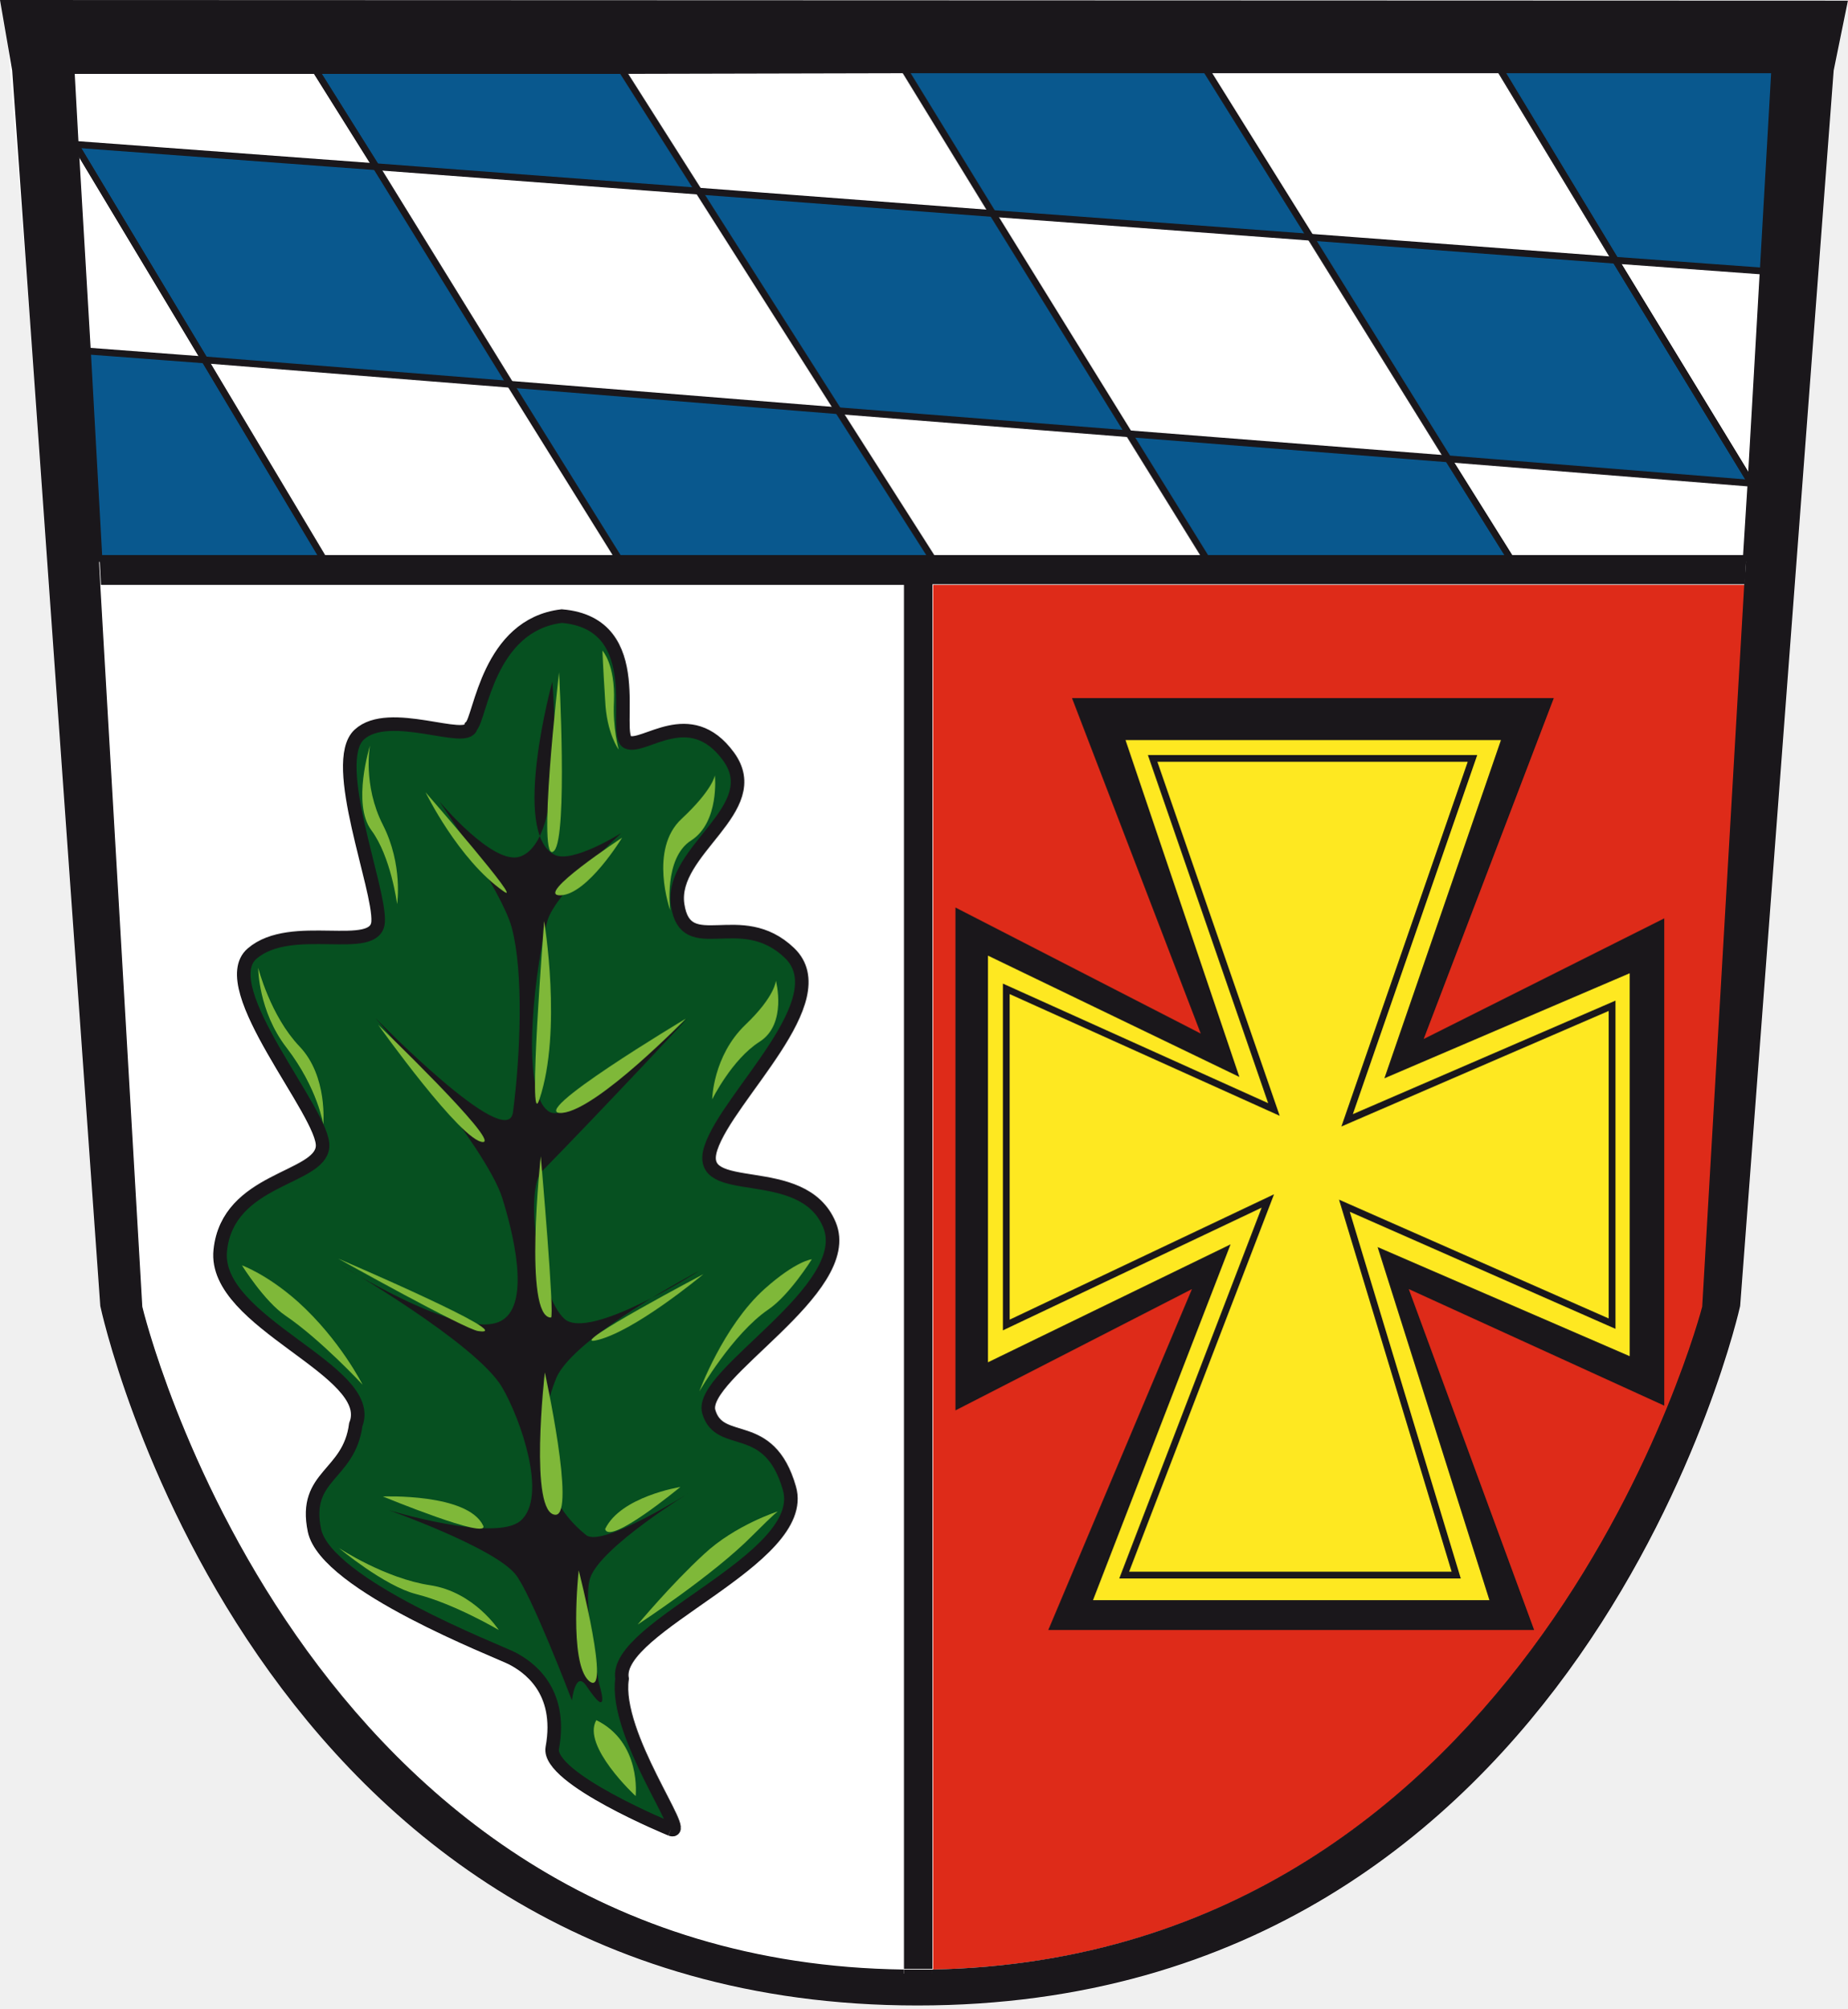
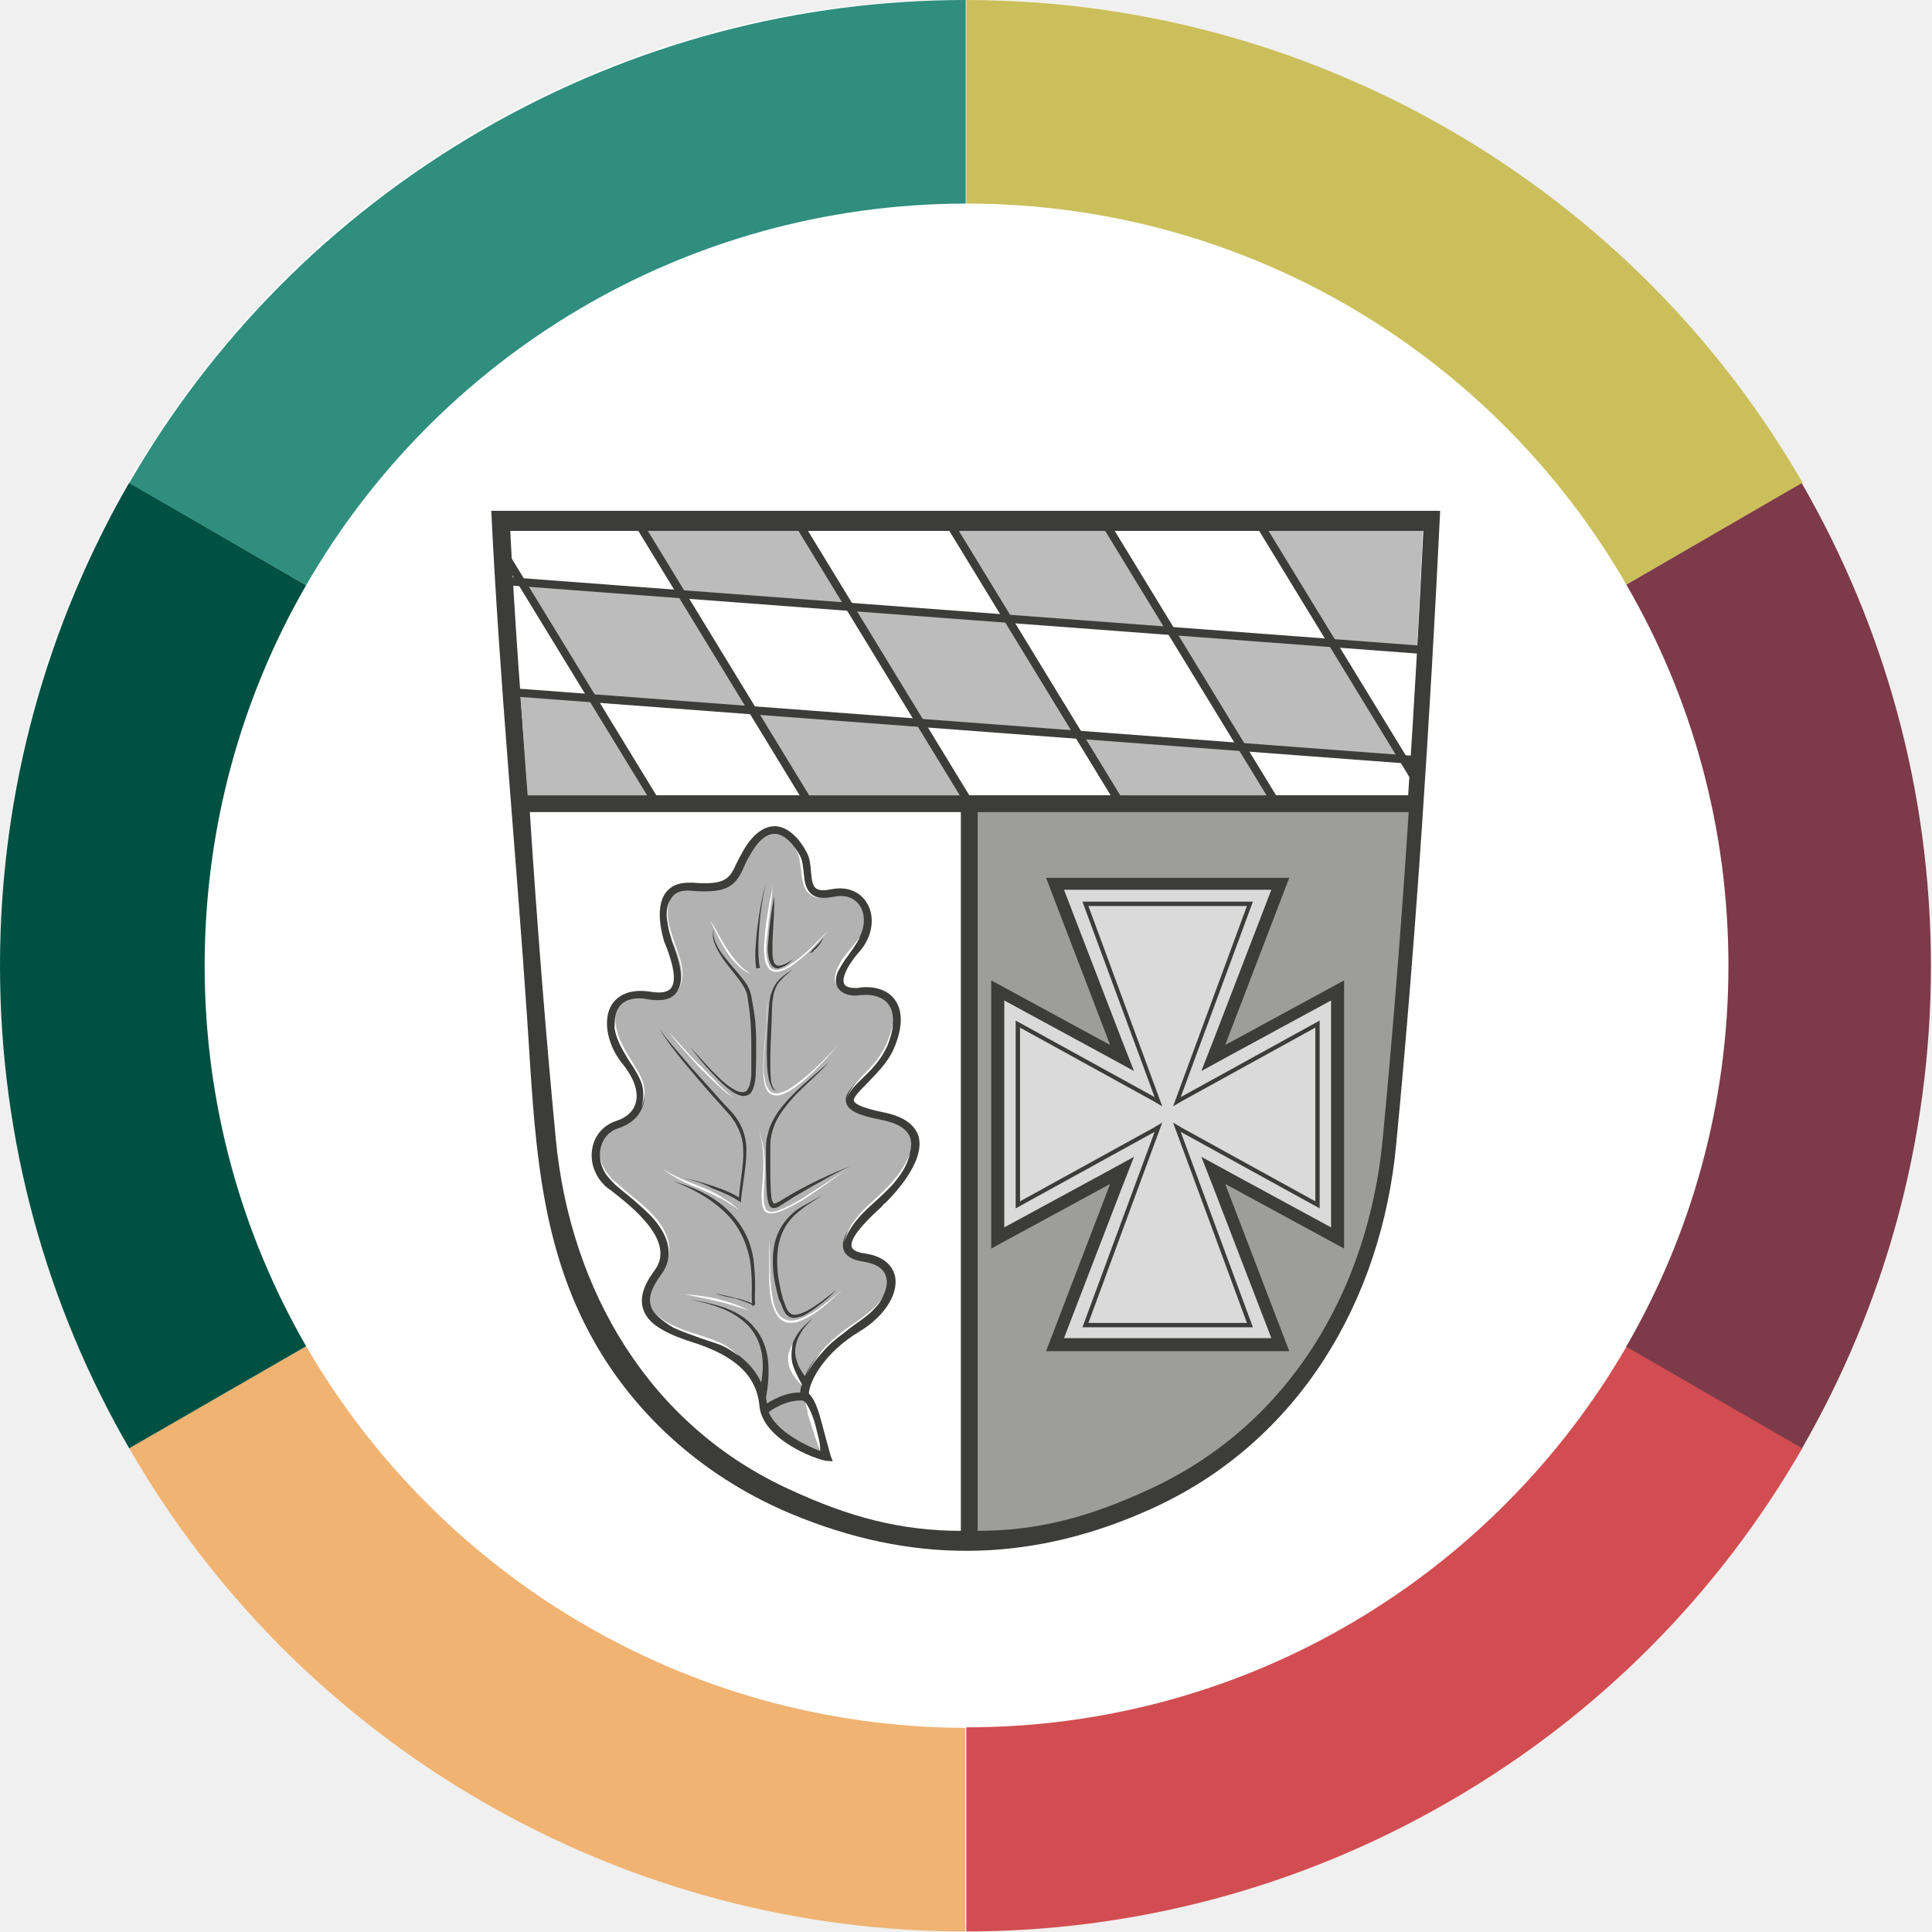
- <svg xmlns="http://www.w3.org/2000/svg" version="1.1" x="0px" y="0px" viewBox="0 0 272.6 296.3" style="enable-background:new 0 0 272.6 296.3;" xml:space="preserve">
+ <svg xmlns="http://www.w3.org/2000/svg" version="1.1" id="Ebene_1" x="0px" y="0px" viewBox="0 0 355.9 355.8" style="enable-background:new 0 0 355.9 355.8;" xml:space="preserve">
  <style type="text/css">
	.st0{fill:#FFFFFF;}
- 	.st1{fill:#DE2B19;}
- 	.st2{fill:#1A171B;}
- 	.st3{fill:#FEE821;}
- 	.st4{fill:none;stroke:#1A171B;}
- 	.st5{fill:#065020;stroke:#1A171B;stroke-width:2;}
- 	.st6{fill:#7FB839;}
- 	.st7{fill:#09588E;}
+ 	.st1{fill:none;}
+ 	.st2{fill:#CBBF5C;}
+ 	.st3{fill:#7D3A49;}
+ 	.st4{fill:#D24D51;}
+ 	.st5{fill:#F0B372;}
+ 	.st6{fill:#005141;}
+ 	.st7{fill:#2F8E7E;}
+ 	.st8{fill:#3C3C3B;}
+ 	.st9{fill:#9D9D9C;}
+ 	.st10{fill:#BDBCBC;}
+ 	.st11{fill:#B2B2B2;}
+ 	.st12{fill:#DADADA;}
</style>
-   <g id="Ebene_2">
-     <path class="st0" d="M0.7,0.6C4.4,46.8,8.1,93.1,12,139.3c4.2,49.9,11.1,93.4,52.4,126.2c23.3,18.5,36.6,25.3,67.5,27   c19.7,1.1,46.1-5.8,63.3-16.4c37.6-23.1,58.4-69.5,61.1-111.3c3.5-53.7,6.8-107.4,10.2-161.1C177.9,2.7,89.3,1.6,0.7,0.6z" />
-   </g>
-   <g id="Ebene_1">
-     <g id="Rahmen">
-       <g id="XMLID_2_">
-         <g>
-           <path class="st1" d="M257.5,86.3l-6.2,106.5c0,0-24.8,96-113.6,97.8l0-204.3C137.6,86.3,257.5,86.3,257.5,86.3z" />
-           <path class="st2" d="M272.7,0.1l-2.1,10.3l-13.8,182.3c0,0-22.8,103.2-121.4,103.2c-98.7,0-120.6-103.2-120.6-103.2L1.8,10.4      L0,0L272.7,0.1z M257.7,82.6l4.2-72.3L10.5,10.4l4.1,72.1l0.2,3.7l0,0.2L21,192.8c0,0,23,96.6,112.4,97.8v0.6h4.2v-0.6      c88.8-1.8,113.6-97.8,113.6-97.8l6.2-106.5L257.7,82.6z" />
-           <path class="st2" d="M257.7,82.4l-0.2,3.8H137.6l0,204.3c-0.8,0-1.7,0-2.5,0c-0.6,0-1.1,0-1.7,0V86.3l-118.5,0l-0.2-3.8H257.7z" />
-           <path class="st2" d="M137.6,290.6v0.6h-4.2v-0.6c0.6,0,1.1,0,1.7,0C136,290.6,136.8,290.6,137.6,290.6z" />
-         </g>
+   <g>
+     <circle class="st0" cx="177.5" cy="177.4" r="177.5" />
+     <path class="st1" d="M178,0C79.8,0,0.2,79.6,0.2,177.9c0,98.2,79.6,177.9,177.9,177.9c98.2,0,177.9-79.6,177.9-177.9   C355.9,79.6,276.3,0,178,0z" />
+     <path class="st2" d="M299.6,107.7L332.1,89C317,62.8,295,40.1,267,23.9C238.9,7.7,208.3,0,178,0v37.5   C230,37.5,275.4,65.7,299.6,107.7z" />
+     <path class="st3" d="M331.9,89l-32.3,18.7c12,20.7,18.8,44.6,18.8,70.2c0,25.6-6.9,49.6-18.9,70.3l32.4,18.7   c15.1-26.2,23.8-56.5,23.8-88.9C355.7,145.5,347,115.2,331.9,89z" />
+     <path class="st4" d="M299.6,248.1C275.3,290,230,318.2,178,318.2v37.6c30.2,0,60.9-7.7,88.9-23.9c28.1-16.2,50-38.9,65.1-65.1   L299.6,248.1z" />
+     <path class="st5" d="M56.4,248l-32.6,18.8c15.1,26.2,37.1,48.9,65.1,65.1c28.1,16.2,58.7,23.9,88.9,23.9v-37.5   C126,318.1,80.7,289.9,56.4,248z" />
+     <path class="st6" d="M37.7,177.9c0-25.5,6.8-49.5,18.7-70.1L23.8,88.9C8.7,115.1,0,145.5,0,177.9c0,32.4,8.7,62.8,23.8,88.9   L56.4,248C44.5,227.3,37.7,203.4,37.7,177.9z" />
+     <path class="st7" d="M177.9,37.5V0C147.6,0,117,7.7,88.9,23.9C60.9,40.1,38.9,62.8,23.8,89l32.6,18.8   C80.6,65.8,125.9,37.6,177.9,37.5z" />
+     <g>
+       <path class="st8" d="M178,94.1c-29.2,0-58.3,0-87.5,0c1.5,31.2,4.5,62.3,6.6,93.4c1.4,20.8,1.8,41.2,12.5,59.9    c8.6,15,22.2,26.1,38.2,32.3c21.9,8.6,43.2,7.9,64.6-1.9c26.9-12.3,42.1-38.2,44.8-67c3.7-38.7,6.2-77.9,8.1-116.7    C236.4,94.1,207.2,94.1,178,94.1L178,94.1z" />
+       <path class="st9" d="M180.1,149.6v132.4c11,0,20.5-2.5,31.5-7.6c25.9-11.8,40.4-36.7,43.1-64.4c1.9-20,3.5-40.2,4.8-60.4    L180.1,149.6L180.1,149.6z" />
+       <path class="st0" d="M177,149.6v132.4c-11,0-20.5-2.5-31.5-7.6c-25.9-11.8-40.4-36.7-43.1-64.4c-1.9-20-3.5-40.2-4.8-60.4    L177,149.6L177,149.6z" />
+       <path class="st0" d="M259.4,146.5c1.1-16.2,2-32.5,2.8-48.7c-28,0-56.1,0-84.1,0c-28,0-56.1,0-84.1,0c0.8,16.2,2,32.5,3.3,48.7    H259.4z" />
+       <path class="st10" d="M261,119.6c0.4-7.3,0.8-14.6,1.1-21.8c-9.7,0-19.5,0-29.2,0l12.5,20.7L261,119.6z" />
+       <polygon class="st10" points="228.9,137.7 258.4,140 245.4,118.5 215.9,116.4   " />
+       <polygon class="st10" points="205.6,146.5 234.5,146.5 228.8,137.4 198.7,135.1   " />
+       <path class="st10" d="M215.4,115.6L205,97.8c-9,0-18,0-27,0c-0.9,0-1.7,0-2.6,0l9.9,16L215.4,115.6z" />
+       <polygon class="st10" points="198.5,135.1 185.6,114 156.5,111.8 169.7,133.2   " />
+       <polygon class="st10" points="148.3,146.5 177.8,146.5 170.3,133.2 138.9,130.6   " />
+       <polygon class="st10" points="109.2,128.5 138.4,130.8 126,109.5 96.2,107.3   " />
+       <path class="st10" d="M156.9,111.8l-8.2-14c-10,0-20.1,0-30.1,0l7.1,11.7L156.9,111.8z" />
+       <path class="st10" d="M108.8,128.7l-13-1.1c0.5,6.3,0.9,12.6,1.4,18.9h23.6L108.8,128.7z" />
+       <path class="st9" d="M94.3,103.9c0.1,1,0.1,2,0.2,3.1l1.5,0.2L94.3,103.9z" />
+       <g>
+         <rect x="177.5" y="28.7" transform="matrix(7.489933e-02 -0.9972 0.9972 7.489933e-02 51.7796 282.6777)" class="st8" width="1.5" height="169.6" />
      </g>
-     </g>
-     <g id="Kreuz">
-       <polygon class="st2" points="158.2,103 229.3,103 210.1,153.3 245.6,135.5 245.6,207.4 207.9,190.2 226.4,240.5 154.7,240.5     175.9,190.2 141,208.1 141,133.9 177.2,152.5   " />
-     </g>
-     <g id="Kreuz_gelb">
-       <polygon class="st3" points="166.1,109.2 221.5,109.2 204.3,159.1 240.5,143.6 240.5,200.1 203.3,184 219.8,236.1 161.3,236.1     181.6,183.6 145.8,201 145.8,141 182.9,158.9   " />
-     </g>
-     <g id="Kreuz_line">
-       <polygon class="st4" points="170.1,111.9 217.3,111.9 198.8,165.3 237.9,148.4 237.9,195.3 198.4,177.9 214.9,232.4 165.9,232.4     187.1,177.2 148.5,195.5 148.5,145.9 188,163.7   " />
-     </g>
-     <g id="Blatt_umriss">
-       <path class="st5" d="M99,269.9c2.9,1.1-8.4-13.9-7.2-22.2c-1.4-7.7,27.7-17.6,24.7-28.1c-3-10.5-10.3-5.8-11.9-11.3    s21.8-18,17.8-27.6s-20-3.6-17.5-11.3c2.5-7.7,18.8-21.9,11.6-28.8s-15.3,1-16.5-7.1s13.2-14.1,7.5-21.9s-12.5-1-14.9-2.1    S96,92,82.9,90.9c-10.9,1.3-12,15-13.4,16.3c-0.5,2.7-12.1-2.9-16.5,1.2s3.1,22.7,2.8,27.6s-12.8-0.3-18.6,4.7    s10.8,23.7,10.4,28.5s-14,4.6-15.1,15.3s23.2,17.7,20,25.7c-1,7.6-7.8,7.4-6.1,15.6c1.7,8.1,27.1,17.8,29.2,18.9s7.5,4.5,5.9,13.2    C80.7,262.4,99,269.9,99,269.9" />
-     </g>
-     <g id="Ebene_8">
-       <path class="st2" d="M84.4,250.9c0,0,0.5-4.5,2.1-2.2c3.8,5.7,1.9-0.3,1.9-0.3s-2.5-12.2-1.3-15.6c1.6-4.6,14.7-12.6,14.7-12.6    s-12.9,8.2-15.3,6.3c-8.6-6.9-6.8-17.4-4.4-23.2c2.6-6.1,21.1-15.8,21.1-15.8s-16.2,10.4-19.9,7.1c-3.8-3.4-6-19-3.3-21.8    c9.3-9.5,21.5-22.6,21.5-22.6S84.6,166.4,81,164c-4.6-3-1.7-23.1-0.2-28.2c1.2-4,10.9-12.9,10.9-12.9s-7.3,4.6-9.9,3.2    c-6.4-3.3-0.3-25.5-0.3-25.5s2.2,23.5-4.8,25.8c-4,1.3-11.9-8.2-11.9-8.2s9.3,13.4,10.7,18.6c1.8,6.6,1.3,18.9,0.2,27.3    c-0.8,6.1-20.3-13.9-20.3-13.9s16.2,18.8,18.7,26.5c1.5,4.8,4.3,15.5,0,18.1c-5.6,3.4-23.9-8.2-23.9-8.2s20.1,11.6,23.9,18.1    c2.7,4.6,6.8,16.2,2.7,19.7c-3.8,3.2-19.5-1.6-19.5-1.6s15.3,5.4,18.7,9.4C78.3,234.9,84.4,250.9,84.4,250.9z" />
-     </g>
-     <g id="Ebene_9">
-       <path class="st6" d="M82.5,99.2c0,0-3.4,29.3-0.7,26.3C83.8,123.2,82.5,99.2,82.5,99.2z" />
-       <path class="st6" d="M54.6,110c0,0-2.7,8.6,0.2,12.5s3.8,10.9,3.8,10.9s0.9-5.8-2.1-11.7S54.6,110,54.6,110z" />
-       <path class="st6" d="M105.5,114.4c0,0,0.7,6.9-3.5,9.6c-4.1,2.6-3.1,10.3-3.1,10.3s-3.2-9,1.7-13.5    C105.2,116.5,105.5,114.4,105.5,114.4z" />
-       <path class="st6" d="M91.8,123.6c0,0-13.1,8.6-9.1,8.5S91.8,123.6,91.8,123.6z" />
-       <path class="st6" d="M62.8,116.9c0,0,4.8,9.9,11.5,14.6C77.6,133.9,62.8,116.9,62.8,116.9z" />
-       <path class="st6" d="M80.3,135.9c0,0-2.5,31.8-0.7,26.3C83,152.1,80.3,135.9,80.3,135.9z" />
-       <path class="st6" d="M101.2,150.3c0,0-24.1,14.4-18.2,13.9C88.2,163.7,101.2,150.3,101.2,150.3z" />
-       <path class="st6" d="M55.8,151.2c0,0,12.4,17.4,15.5,17.3C73.7,168.4,55.8,151.2,55.8,151.2z" />
-       <path class="st6" d="M79.8,170.6c0,0-2.6,23.8,1.5,23.8C81.9,194.5,79.8,170.6,79.8,170.6z" />
-       <path class="st6" d="M103.8,188c0,0-19.9,10.5-16,9.8C93.4,196.7,103.8,188,103.8,188z" />
-       <path class="st6" d="M49.9,185.7c0,0,18.8,10.5,20.7,10.7C77,197.3,49.9,185.7,49.9,185.7z" />
-       <path class="st6" d="M80.4,202.5c0,0-2.4,21,1.6,21C85,223.4,80.4,202.5,80.4,202.5z" />
-       <path class="st6" d="M56.5,220.8c0,0,15.8,6.5,14.8,4.3C69,220.3,56.5,220.8,56.5,220.8z" />
-       <path class="st6" d="M89.3,225.6c2.3-4.8,11.1-6.2,11.1-6.2S89.9,228.1,89.3,225.6" />
-       <path class="st6" d="M38.1,142.8c0,0,0,6.4,4.2,11.8c4.6,6,5.4,11.3,5.4,11.3s0.7-7.1-3.5-11.5C39.9,149.9,38.1,142.8,38.1,142.8z    " />
-       <path class="st6" d="M50,228.4c0,0,6.7,5.6,11.4,6.8c5.6,1.4,12.2,5.3,12.2,5.3s-3.6-5.6-10.1-6.6C56.8,232.9,50,228.4,50,228.4z" />
-       <path class="st6" d="M114.5,144.7c0,0,1.7,6.4-2.4,9c-4.1,2.6-7,8.5-7,8.5s0.1-6.4,4.9-11C114.4,147,114.5,144.7,114.5,144.7z" />
-       <path class="st6" d="M119.8,185.8c0,0-3.3,5.3-6.4,7.4c-5.3,3.6-10.2,12.1-10.2,12.1s3.5-9.6,9.6-15.1    C117.5,186,119.8,185.8,119.8,185.8z" />
-       <path class="st6" d="M114.8,223c0,0-0.2,0-3.7,3.5c-5.8,5.9-17,13.2-17,13.2s4.9-5.9,9.8-10.4C108.5,225,114.8,223,114.8,223z" />
-       <path class="st6" d="M85.4,231.7c0,0-1.5,13.6,1.5,16.3C90.3,250.9,85.4,231.7,85.4,231.7z" />
-       <path class="st6" d="M88,253.8c6.7,3.3,5.8,11.2,5.8,11.2S85.8,257.6,88,253.8" />
-       <path class="st6" d="M88.9,96c0,0,1.9,2,1.7,7.5c-0.2,3.9,0.7,7.1,0.7,7.1s-1.8-2.4-2-7.3C89,98.6,88.9,96,88.9,96z" />
-       <path class="st6" d="M35.7,186.7c0,0,3.3,5.3,6.4,7.4c5.3,3.6,11.4,10.2,11.4,10.2s-3.3-6.6-9.5-12.2    C39.4,188,35.7,186.7,35.7,186.7z" />
-     </g>
-     <g id="Karo">
-       <g id="XMLID_1_">
-         <g>
-           <polygon class="st7" points="261.9,10.3 260.2,40 238.4,38.4 221.4,10.3 221.4,10.3     " />
-           <polygon class="st7" points="258.4,71.2 258.4,71.3 213.7,67.7 193.4,35 238.4,38.4     " />
-           <polygon class="st7" points="213.7,67.7 222.9,82.4 178,82.4 166.6,64     " />
-           <polygon class="st7" points="193.4,35 146.5,31.5 133.5,10.3 178,10.3     " />
-           <polygon class="st7" points="146.5,31.5 166.6,64 123.7,60.6 103.1,28.2     " />
-           <polygon class="st7" points="123.7,60.6 137.6,82.4 91.3,82.4 75.3,56.7     " />
-           <polygon class="st7" points="91.8,10.4 103.1,28.2 55.5,24.6 46.6,10.4 91.8,10.4     " />
-           <polygon class="st7" points="55.5,24.6 75.3,56.7 30.2,53.1 11.1,21.3     " />
-           <polygon class="st7" points="30.2,53.1 47.7,82.4 14.6,82.4 12.9,51.8 13,51.8     " />
-         </g>
-         <g>
-           <polyline class="st4" points="258.4,71.3 257.7,82.4 222.9,82.4 178,82.4 137.6,82.4 91.3,82.4 47.7,82.4 14.6,82.4 12.9,51.8       11.1,21.3 10.5,10.4 46.6,10.4 91.8,10.4 133.5,10.3 178,10.3 221.4,10.3 261.9,10.3 260.2,40 258.4,71.2     " />
-           <polyline class="st4" points="46.5,10.3 46.6,10.4 55.5,24.6 75.3,56.7 91.3,82.4     " />
-           <polyline class="st4" points="91.8,10.4 103.1,28.2 123.7,60.6 137.6,82.4     " />
-           <polyline class="st4" points="133.4,10.3 133.5,10.3 146.5,31.5 166.6,64 178,82.4     " />
-           <polyline class="st4" points="178,10.3 193.4,35 213.7,67.7 222.9,82.4     " />
-           <polyline class="st4" points="221.4,10.3 238.4,38.4 258.4,71.2 258.4,71.3     " />
-           <polyline class="st4" points="11.1,21.3 55.5,24.6 103.1,28.2 146.5,31.5 193.4,35 238.4,38.4 260.2,40     " />
-           <polyline class="st4" points="13,51.8 30.2,53.1 75.3,56.7 123.7,60.6 166.6,64 213.7,67.7 258.4,71.3     " />
-           <polyline class="st4" points="47.7,82.4 30.2,53.1 11.1,21.3     " />
-         </g>
+       <g>
+         <rect x="176.7" y="49" transform="matrix(7.489933e-02 -0.9972 0.9972 7.489933e-02 30.6634 300.6902)" class="st8" width="1.5" height="169.6" />
      </g>
+       <g>
+         <rect x="190.4" y="92.9" transform="matrix(0.8537 -0.5208 0.5208 0.8537 -36.093 117.5681)" class="st8" width="1.5" height="60.2" />
+       </g>
+       <g>
+         <rect x="219.1" y="92.9" transform="matrix(0.8536 -0.5209 0.5209 0.8536 -31.8989 132.5092)" class="st8" width="1.5" height="60.2" />
+       </g>
+       <g>
+         <rect x="162.6" y="92.9" transform="matrix(0.8537 -0.5208 0.5208 0.8537 -40.1627 103.0806)" class="st8" width="1.5" height="60.2" />
+       </g>
+       <g>
+         <rect x="133.1" y="92.9" transform="matrix(0.8537 -0.5208 0.5208 0.8537 -44.4773 87.7209)" class="st8" width="1.5" height="60.2" />
+       </g>
+       <polygon class="st8" points="260.7,142 232.1,95.2 230.8,95.9 260.7,144.9   " />
+       <polygon class="st8" points="122,148.3 92.8,100.5 92.8,103.3 120.3,148.3   " />
+       <g>
+         <path class="st11" d="M137.3,157.4c-2.2,3.9-1.9,6.7-9.6,5.9c-7.8-0.7-5.2,8.3-4.6,10c0.6,1.7,5.2,11.5-3.3,10     c-8.5-1.5-8.7,6.9-4.5,12.1s3.5,10-1.5,11.7c-5,1.7-5.1,8.2-1.3,11.1c3.8,3,13.3,10,8.7,16.1c-4.5,6.1-1.9,9.5,6.4,12.1     c8.3,2.6,12.4,6.7,13,12.4c0.6,5.8,10.2,9.3,11.7,9.5c-1.5-4.3-2-9.6-4.1-11.3c-0.2-2.2,2.4-8.2,9.6-12.4s9.1-11.9,1.3-13     c-7.8-1.1,1.7-8.9,3.4-10.6c1.8-1.7,12.7-13,0-15.4c-12.7-2.4-1.8-5.6,1.4-12.6c3.2-7,0-10.9-5.4-10.4s-4.8-3.3-0.7-8     s1.7-11.5-4.5-10.2c-6.1,1.3-3.9-4.1-5.4-7S142.1,148.9,137.3,157.4z" />
+         <path class="st8" d="M153.4,269.2l-1.2-0.1c-1.7-0.2-11.7-3.8-12.3-10.1c-0.5-5.6-4.5-9.3-12.5-11.8c-5.3-1.7-8.1-3.5-8.9-6     c-0.7-2,0-4.4,2.1-7.2c4-5.4-4.3-11.8-8.3-14.9l-0.3-0.2c-2.2-1.7-3.4-4.6-2.9-7.3c0.4-2.4,2-4.3,4.4-5.1     c1.9-0.6,3.2-1.8,3.6-3.3c0.6-2-0.3-4.6-2.4-7.2c-2.7-3.3-3.6-7.6-2.3-10.4c1.2-2.4,3.8-3.5,7.5-2.9c1.9,0.3,3.2,0.1,3.8-0.8     c1.2-1.8-0.4-6-1-7.6c-0.1-0.3-0.2-0.5-0.3-0.7c-0.3-1-1.9-6.2,0.2-9.1c0.9-1.3,2.4-1.9,4.3-1.9c0.3,0,0.6,0,0.9,0     c0.8,0.1,1.6,0.1,2.2,0.1c3.9,0,4.6-1.3,5.7-3.7c0.3-0.6,0.6-1.2,1-1.9c1.8-3.3,3.9-4.9,6-4.9c2.6,0,4.8,2.6,6,5     c0.5,1,0.6,2.2,0.7,3.4c0.2,2.5,0.5,3.4,2.3,3.4c0.4,0,0.9-0.1,1.5-0.2c3.1-0.6,5.6,0.6,6.8,3.1c1.2,2.6,0.5,5.9-1.6,8.3     c-2.7,3.1-3.3,5.2-2.9,6c0.3,0.7,1.3,0.8,2.1,0.8c0.3,0,0.6,0,0.9-0.1c2.9-0.3,5.3,0.6,6.5,2.5c1.4,2.1,1.2,5.3-0.4,8.9     c-1.1,2.5-3.2,4.5-4.8,6.2c-1.3,1.3-2.7,2.7-2.5,3.3c0.1,0.4,1,1.2,5.4,2.1c3.6,0.7,5.8,2.2,6.5,4.4c1.4,4.9-5.3,11.5-6.1,12.3     c-0.2,0.1-0.4,0.3-0.6,0.6c-1.5,1.4-6.2,5.6-5.6,7.5c0.2,0.7,1.4,1.1,2.4,1.2c4.2,0.6,5.3,2.9,5.6,4.3c0.6,3.3-2.1,7.4-6.6,10.1     c-6.5,3.9-9.2,9.2-9.3,11.4c1.4,1.4,2,4,2.8,7c0.4,1.5,0.8,3,1.2,4.4L153.4,269.2z M117.8,183.9c-2,0-3.4,0.7-4.1,2.2     c-1.1,2.3-0.2,6,2.1,8.8c2.5,3,3.4,6.1,2.7,8.6c-0.6,2-2.1,3.5-4.5,4.3c-2.5,0.8-3.2,2.8-3.4,3.9c-0.4,2.2,0.5,4.5,2.3,5.9     l0.3,0.2c4,3.1,13.5,10.4,8.6,17c-1.8,2.4-2.4,4.3-1.9,5.8c0.6,2,3.2,3.6,7.9,5.1c8.5,2.6,12.9,6.9,13.5,13.1     c0.4,4.3,6.9,7.4,9.8,8.5c-0.3-1.1-0.6-2.1-0.9-3.2c-0.7-2.8-1.4-5.5-2.6-6.5l-0.2-0.2l0-0.3c-0.2-2.8,2.8-8.9,10-13.1     c3.9-2.3,6.4-5.9,5.9-8.5c-0.3-1.7-1.8-2.7-4.3-3.1c-2-0.3-3.2-1-3.6-2.2c-0.8-2.5,2.4-5.8,6-9.1c0.2-0.2,0.5-0.4,0.6-0.6     c2.4-2.3,6.7-7.4,5.7-10.8c-0.5-1.7-2.3-2.8-5.3-3.4c-4.2-0.8-6.1-1.7-6.5-3.1c-0.5-1.5,1-3,2.9-4.8c1.6-1.6,3.5-3.5,4.5-5.7     c1.4-3.1,1.6-5.8,0.5-7.5c-0.9-1.4-2.8-2.1-5.1-1.9c-0.4,0-0.7,0.1-1,0.1c-2.2,0-3.1-0.9-3.5-1.7c-1-2.3,1.5-5.7,3.1-7.6     c1.8-2,2.3-4.7,1.4-6.7c-0.9-1.9-2.8-2.7-5.1-2.2c-0.7,0.1-1.3,0.2-1.8,0.2c-3.3,0-3.6-2.7-3.8-4.8c-0.1-1-0.2-2.1-0.6-2.9     c-1-1.9-2.8-4.1-4.7-4.1c-1.6,0-3.2,1.4-4.7,4.2c-0.4,0.6-0.7,1.3-0.9,1.8c-1.2,2.6-2.2,4.6-7.1,4.6c-0.7,0-1.5,0-2.4-0.1     c-1.9-0.2-3.2,0.2-3.9,1.3c-1.7,2.4-0.1,7.2,0,7.8c0.1,0.2,0.1,0.4,0.2,0.6c0.8,2.1,2.5,6.5,0.8,8.9c-0.9,1.4-2.7,1.8-5.3,1.4     C119,184,118.4,183.9,117.8,183.9z" />
+       </g>
+       <g>
+         <path class="st8" d="M127.1,239.4c2.2,0.3,4.3,0.8,6.4,1.5c2.1,0.8,4.1,1.9,5.5,3.7c1.5,1.7,2.3,4,2.5,6.2c0.2,2.3,0,4.5-0.4,6.7     l-1.4-0.3c0.5-2.1,0.9-4.2,0.8-6.3c-0.1-2.1-0.7-4.2-2-5.9c-1.3-1.7-3.1-2.9-5.1-3.8C131.4,240.4,129.3,239.8,127.1,239.4z" />
+       </g>
+       <g>
+         <path class="st8" d="M147.9,255.2c-0.7-1-1.3-2-1.7-3.2c-0.4-1.1-0.6-2.4-0.4-3.6c0.2-1.2,0.8-2.3,1.5-3.2     c0.7-0.9,1.6-1.7,2.5-2.4c-0.8,0.8-1.6,1.6-2.2,2.6c-0.6,1-1,2-1.1,3.1c-0.1,1.1,0.2,2.1,0.6,3.1c0.5,1,1.1,1.9,1.8,2.7     L147.9,255.2z" />
+       </g>
+       <g>
+         <path class="st8" d="M141.5,260.2l-0.9-1.2c0.7-0.5,4.5-3.2,8.2-2.3l-0.3,1.4C146.1,257.6,143.2,258.9,141.5,260.2z" />
+       </g>
+       <g>
+         <path class="st8" d="M131.8,238.3c1.2,0.2,2.4,0.5,3.6,0.8c0.6,0.1,1.2,0.3,1.8,0.5c0.3,0.1,0.6,0.2,0.9,0.3     c0.1,0.1,0.3,0.1,0.4,0.2c0.1,0,0.1,0.1,0.2,0.1c0.1,0.1,0.1,0.1,0.3,0.2l-0.4,0.2c-0.2-1.3-0.1-2.5-0.1-3.8     c0-1.2-0.1-2.5-0.2-3.7c-0.3-2.4-1.1-4.8-2.4-6.9c-1.3-2.1-3.2-3.8-5.2-5.2c-2.1-1.4-4.3-2.5-6.7-3.4c2.4,0.7,4.8,1.6,6.9,2.9     c2.2,1.3,4.1,3.1,5.5,5.2c0.7,1.1,1.3,2.2,1.7,3.4c0.4,1.2,0.7,2.5,0.8,3.7c0.1,1.3,0.2,2.5,0.2,3.8c0,1.3-0.1,2.5,0,3.7l0,0     l-0.4,0.2c0,0-0.2-0.1-0.3-0.2c-0.1-0.1-0.3-0.1-0.4-0.2c-0.3-0.1-0.6-0.2-0.8-0.3c-0.6-0.2-1.1-0.4-1.7-0.6     C134.2,239,133,238.7,131.8,238.3z" />
+       </g>
+       <g>
+         <path class="st8" d="M126,217c1.8,0.4,3.6,0.9,5.4,1.5c1.8,0.6,3.5,1.3,5.1,2.3l-0.4,0.2c0.1-1.6,0.3-3.1,0.5-4.6     c0.2-1.5,0.4-3.1,0.3-4.6c0-1.5-0.4-3-1.1-4.3c-0.3-0.7-0.8-1.3-1.2-1.9c-0.5-0.6-1-1.1-1.5-1.7c-2.1-2.3-4.1-4.6-6.1-7     c-1-1.2-2-2.4-2.9-3.6c-0.5-0.6-0.9-1.2-1.4-1.9c-0.2-0.3-0.4-0.6-0.7-1c-0.2-0.3-0.4-0.7-0.5-1c0.1,0.4,0.4,0.7,0.6,1l0.7,0.9     c0.5,0.6,1,1.2,1.5,1.8l3,3.5c2.1,2.3,4.1,4.6,6.2,6.9c1.1,1.1,2.2,2.3,2.9,3.7c0.7,1.4,1.1,3,1.1,4.6c0,3.2-0.7,6.2-1,9.3l0,0.4     l-0.3-0.2c-1.5-1-3.2-1.7-5-2.4C129.6,218,127.8,217.5,126,217z" />
+       </g>
+       <g>
+         <path class="st8" d="M127.1,192.8c1.3,1.5,2.6,2.9,3.9,4.3c1.4,1.4,2.7,2.8,4.4,3.7c0.4,0.2,0.8,0.4,1.3,0.4c0.4,0,0.8-0.1,1-0.5     c0.5-0.7,0.6-1.7,0.7-2.6c0-1.9,0-3.9,0-5.8c0-1.9-0.1-3.9-0.3-5.8c-0.1-1-0.3-1.9-0.4-2.9c-0.1-0.9-0.6-1.7-1.1-2.5     c-1.1-1.6-2.4-3-3.5-4.6c-0.5-0.8-1.1-1.7-1.4-2.6c-0.4-0.9-0.5-1.9-0.2-2.9c-0.2,1,0,1.9,0.4,2.8c0.4,0.9,0.9,1.7,1.5,2.4     c1.2,1.6,2.5,2.9,3.7,4.5c0.3,0.4,0.6,0.8,0.8,1.3c0.2,0.4,0.4,1,0.5,1.5c0.2,1,0.3,1.9,0.5,2.9c0.3,1.9,0.4,3.9,0.4,5.9     c0,2,0,3.9-0.1,5.9c-0.1,1-0.2,2-0.8,3c-0.3,0.5-1,0.7-1.5,0.7c-0.6,0-1-0.3-1.5-0.5c-1.7-1-3.1-2.5-4.4-3.9     C129.5,195.9,128.3,194.4,127.1,192.8z" />
+       </g>
+       <g>
+         <path class="st8" d="M141.1,162.5c-0.6,2.6-1,5.3-1.2,7.9c-0.1,1.3-0.2,2.7-0.2,4c0,1.3,0,2.7,0.3,3.9l-0.7,0.1     c-0.2-1.4-0.2-2.7-0.1-4.1c0.1-1.4,0.2-2.7,0.4-4C139.9,167.8,140.4,165.1,141.1,162.5z" />
+       </g>
+       <g>
+         <path class="st8" d="M142.6,165.1c0.1,2.8-0.2,5.6-0.3,8.4c0,0.7,0,1.4,0,2.1c0,0.7,0.1,1.4,0.4,1.9c0.2,0.2,0.4,0.4,0.7,0.4     c0.3,0,0.6-0.1,0.9-0.2c0.6-0.2,1.2-0.6,1.8-1c-0.5,0.5-1,1-1.7,1.3c-0.3,0.2-0.7,0.3-1.1,0.4c-0.4,0-0.9-0.2-1.1-0.5     c-0.5-0.7-0.6-1.4-0.7-2.1c-0.1-0.7-0.1-1.4,0-2.1C141.7,170.7,142.1,167.9,142.6,165.1z" />
+       </g>
+       <g>
+         <path class="st8" d="M149.2,175.6c0.2-0.3,0.4-0.5,0.6-0.8c0.2-0.2,0.5-0.4,0.7-0.7c0.5-0.4,0.8-1,1.2-1.5l0,0l-0.4,0.9     c-0.2,0.3-0.4,0.6-0.6,0.8c-0.2,0.3-0.4,0.5-0.7,0.7C149.8,175.3,149.6,175.5,149.2,175.6L149.2,175.6z" />
+       </g>
+       <g>
+         <path class="st8" d="M146.1,178.5c-0.8,0.7-1.6,1.3-2.3,2.1c-0.7,0.7-1.1,1.7-1.3,2.6c-0.2,1-0.3,2-0.3,3l-0.1,3.1     c-0.1,2.1-0.2,4.1-0.2,6.2c0,1,0,2.1,0.1,3.1c0,0.5,0.1,1,0.3,1.5c0.1,0.2,0.2,0.5,0.4,0.6c0.2,0.2,0.5,0.1,0.7,0     c-0.2,0.1-0.5,0.2-0.8,0.1c-0.2-0.1-0.4-0.4-0.5-0.6c-0.2-0.5-0.4-1-0.5-1.5c-0.2-1-0.3-2.1-0.3-3.1c-0.1-2.1,0-4.2,0.1-6.2     l0.2-3.1c0.1-1,0.1-2.1,0.4-3.1c0.3-1,0.8-2,1.6-2.8C144.4,179.6,145.3,179.1,146.1,178.5z" />
+       </g>
+       <g>
+         <path class="st8" d="M152.8,195.6c-1.3,1.4-2.8,2.8-4.2,4.1c-1.4,1.3-2.8,2.7-4,4.3c-1.2,1.5-2.1,3.2-2.5,5.1     c-0.2,0.9-0.2,1.9-0.2,2.8l0,2.9c0,1.9,0,3.9,0.2,5.8c0,0.2,0.1,0.5,0.2,0.7c0.1,0.2,0.2,0.4,0.2,0.4c0.1,0,0.3,0,0.5-0.1     c0.2-0.1,0.4-0.2,0.6-0.3c0.8-0.5,1.7-1,2.5-1.5c3.4-1.9,7-3.6,10.6-5c-1.8,0.8-3.5,1.7-5.2,2.7c-1.7,0.9-3.4,1.9-5.1,2.9     l-2.5,1.6c-0.2,0.1-0.4,0.3-0.7,0.4c-0.2,0.1-0.6,0.2-1,0.1c-0.4-0.2-0.5-0.5-0.6-0.8c-0.1-0.3-0.1-0.5-0.2-0.8     c-0.3-2-0.2-4-0.3-5.9l0-2.9c0-1,0-2,0.3-3c0.4-2,1.5-3.8,2.7-5.3C146.8,200.5,149.9,198.2,152.8,195.6z" />
+       </g>
+       <g>
+         <path class="st8" d="M151.7,220c-0.8,0.6-1.6,1.1-2.4,1.6c-0.8,0.5-1.6,1.1-2.3,1.7c-1.5,1.2-2.6,2.8-3.2,4.6     c-0.6,1.8-0.7,3.7-0.6,5.6c0.1,1.9,0.5,3.8,1,5.7l0,0c0.2,0.5,0.4,1.1,0.6,1.6c0.2,0.5,0.5,1,0.9,1.2c0.4,0.3,0.9,0.2,1.4,0.1     c0.5-0.1,1-0.4,1.5-0.6c1-0.5,1.9-1.2,2.8-1.8c0.9-0.7,1.8-1.4,2.7-2.1c-0.8,0.8-1.6,1.6-2.5,2.3c-0.9,0.7-1.8,1.4-2.8,2     c-0.5,0.3-1,0.6-1.6,0.7c-0.6,0.2-1.3,0.3-1.9-0.1c-0.6-0.4-0.9-1-1.1-1.5c-0.2-0.5-0.4-1.1-0.7-1.6l0,0l0,0     c-0.5-1.9-1-3.8-1.1-5.8c-0.1-2,0-4,0.7-5.9c0.7-1.9,2-3.5,3.5-4.7C148.3,221.8,150.1,221.1,151.7,220z" />
+       </g>
+       <path class="st0" d="M146.3,156l0.8,1.2c0.3,0.4,0.4,0.8,0.6,1.3c0.2,0.9,0.3,1.8,0.4,2.8c0.1,0.9,0.2,1.8,0.7,2.6    c0.4,0.8,1.3,1.3,2.1,1.6c-0.9-0.2-1.8-0.6-2.4-1.5c-0.5-0.8-0.7-1.8-0.8-2.7c-0.1-0.9-0.2-1.8-0.4-2.7    C147.3,157.6,146.7,156.8,146.3,156z" />
+       <path class="st0" d="M158.5,172.5c-0.8,1.6-1.9,3-2.9,4.4c-0.5,0.7-0.9,1.5-1.3,2.2c-0.3,0.8-0.5,1.7-0.1,2.5    c-0.2-0.4-0.4-0.8-0.4-1.3c0-0.5,0.1-0.9,0.2-1.3c0.3-0.9,0.8-1.6,1.2-2.4C156.3,175.2,157.4,173.9,158.5,172.5z" />
+       <path class="st0" d="M164.5,188.6c-0.1,1.4-0.5,2.7-1,4c-0.6,1.3-1.3,2.4-2.2,3.5c-0.9,1.1-1.9,2-2.9,3c-1,1-1.9,1.9-2.4,3.2    c0.4-1.3,1.3-2.4,2.2-3.4c0.9-1,1.9-1.9,2.8-3c0.9-1,1.6-2.2,2.2-3.4C163.8,191.2,164.2,189.9,164.5,188.6z" />
+       <path class="st0" d="M167.7,212.3c-0.4,1.7-1.2,3.3-2.3,4.7c-1,1.4-2.3,2.6-3.6,3.8c-1.3,1.2-2.6,2.3-3.7,3.6    c-1.1,1.3-2.1,2.8-2.6,4.5c0.2-0.9,0.5-1.7,0.9-2.5c0.4-0.8,0.9-1.5,1.5-2.2c1.1-1.4,2.4-2.5,3.7-3.7c1.3-1.2,2.5-2.4,3.6-3.8    C166.2,215.4,167.1,213.9,167.7,212.3z" />
+       <path class="st0" d="M162.9,238.4c-0.4,0.8-0.8,1.6-1.4,2.2c-0.6,0.7-1.2,1.3-1.9,1.8c-1.4,1.1-2.9,2.1-4.2,3.2    c-1.4,1-2.8,2.2-3.9,3.5c-1.2,1.3-2.2,2.7-3,4.3c0.7-1.6,1.7-3.1,2.8-4.5c1.2-1.4,2.5-2.5,3.9-3.6c1.4-1.1,2.9-2,4.3-3.1    C160.8,241.2,162.1,240,162.9,238.4z" />
+       <path class="st0" d="M146,247.6c-0.1,0.7-0.2,1.4-0.2,2.1c0,0.7,0.1,1.3,0.3,1.9c0.4,1.2,1.1,2.4,1.7,3.7c-0.5-0.5-1-1-1.4-1.6    c-0.4-0.6-0.8-1.2-1-1.9c-0.2-0.7-0.3-1.5-0.2-2.2C145.4,248.8,145.7,248.2,146,247.6z" />
+       <path class="st0" d="M148.2,258.1c0.5,0.6,0.9,1.4,1.2,2.1c0.3,0.7,0.6,1.5,0.8,2.3c0.2,0.8,0.4,1.6,0.6,2.4    c0.2,0.8,0.3,1.6,0.3,2.4c-0.6-1.5-1.1-3-1.6-4.6c-0.2-0.8-0.5-1.5-0.7-2.3C148.7,259.6,148.5,258.8,148.2,258.1z" />
+       <path class="st0" d="M120.7,241.9c1,1.1,2.3,1.8,3.6,2.4c1.3,0.6,2.7,1.1,4.1,1.5c1.4,0.5,2.8,0.9,4.1,1.5    c0.7,0.3,1.3,0.6,1.9,1.1c0.6,0.4,1.2,0.9,1.7,1.4c-1.2-0.9-2.4-1.7-3.8-2.2c-1.4-0.5-2.8-0.9-4.1-1.4c-1.4-0.5-2.8-1-4.1-1.6    C122.9,243.9,121.6,243,120.7,241.9z" />
+       <path class="st0" d="M110.6,213.2c0.1,1,0.6,1.9,1.1,2.7c0.6,0.8,1.2,1.5,2,2.1c1.4,1.3,3,2.5,4.5,3.8c1.5,1.3,2.9,2.7,3.9,4.4    c0.5,0.9,0.9,1.8,1.1,2.8c0.2,1,0.1,2,0,2.9c0.2-2-0.3-3.9-1.4-5.5c-1-1.6-2.4-3-3.9-4.3c-1.4-1.3-3-2.5-4.5-3.8    c-0.7-0.7-1.4-1.4-1.9-2.2C111,215.2,110.6,214.2,110.6,213.2z" />
+       <path class="st0" d="M113.4,187.1c-0.1,1.5,0.2,3,0.8,4.4c0.6,1.4,1.4,2.7,2.2,4c0.8,1.3,1.7,2.6,2.1,4.1c0.2,0.7,0.3,1.5,0.2,2.3    c-0.1,0.8-0.3,1.5-0.5,2.2c0.3-1.5,0.5-3,0-4.5c-0.5-1.4-1.3-2.7-2.2-4c-0.8-1.3-1.6-2.6-2.2-4.1c-0.3-0.7-0.5-1.5-0.6-2.2    C113.3,188.7,113.3,187.9,113.4,187.1z" />
+       <path class="st0" d="M123.4,165.8c-0.5,1.4-0.5,2.9-0.2,4.3c0.3,1.4,0.8,2.8,1.3,4.2c0.5,1.4,1,2.8,1.2,4.3c0.1,0.7,0,1.5-0.1,2.2    c-0.2,0.7-0.5,1.4-0.9,2c0.8-1.3,1-2.8,0.8-4.2c-0.2-1.4-0.7-2.9-1.2-4.2c-0.6-1.4-1.1-2.8-1.3-4.3    C122.7,168.7,122.7,167.2,123.4,165.8z" />
+       <path class="st0" d="M142.3,162.2c0.1,1.3-0.1,2.5-0.2,3.8l-0.5,3.7c-0.1,1.2-0.3,2.5-0.4,3.7c-0.1,1.2-0.1,2.5,0.2,3.7    c0.2,0.6,0.4,1.2,0.9,1.4c0.5,0.3,1.1,0.2,1.7,0c1.1-0.4,2.2-1.2,3.1-1.9c1-0.8,1.9-1.6,2.8-2.5c0.9-0.9,1.8-1.8,2.7-2.7    c-1.6,1.9-3.3,3.8-5.3,5.4c-1,0.8-2,1.6-3.2,2c-0.6,0.2-1.3,0.4-2,0c-0.6-0.3-0.9-1-1.1-1.6c-0.3-1.3-0.3-2.5-0.2-3.8    c0.1-1.3,0.2-2.5,0.4-3.8l0.6-3.7C142.1,164.7,142.4,163.5,142.3,162.2z" />
+       <path class="st0" d="M130.8,169.5c0.6,0.9,1.1,1.8,1.6,2.7c0.5,0.9,1,1.8,1.6,2.7c0.6,0.9,1.2,1.7,1.9,2.5c0.7,0.8,1.5,1.4,2.4,2    c-1-0.4-1.9-1-2.6-1.8c-0.8-0.7-1.4-1.6-2-2.5C132.6,173.3,131.7,171.4,130.8,169.5z" />
+       <path class="st0" d="M141.2,184.1c0.3,2.8-0.1,5.6-0.3,8.4c-0.1,1.4-0.2,2.8-0.2,4.2c0,0.7,0,1.4,0.2,2.1c0.1,0.7,0.3,1.4,0.7,1.9    c0.4,0.6,1,0.8,1.7,0.7c0.7-0.1,1.3-0.4,1.9-0.7c1.2-0.7,2.3-1.6,3.4-2.5c1.1-0.9,2.1-1.9,3.1-2.9c1-1,2-2,2.9-3    c-1.8,2.1-3.7,4.2-5.8,6.1c-1,0.9-2.1,1.8-3.4,2.6c-0.6,0.3-1.3,0.7-2,0.8c-0.4,0-0.8,0-1.1-0.1c-0.4-0.2-0.7-0.4-0.9-0.7    c-0.4-0.6-0.6-1.4-0.7-2.1c-0.1-0.7-0.1-1.4-0.1-2.1c0-1.4,0.1-2.8,0.2-4.2l0.4-4.2C141.2,186.9,141.3,185.5,141.2,184.1z" />
+       <path class="st0" d="M123.2,190.1c1,1.1,2,2.2,3,3.3c1,1.1,2,2.2,3.1,3.2c1,1.1,2.1,2.1,3.1,3.2c0.5,0.5,1.1,1,1.6,1.5    c0.6,0.5,1.1,1,1.8,1.3c-0.7-0.3-1.3-0.8-1.9-1.2c-0.6-0.5-1.1-1-1.7-1.5c-1.1-1-2.1-2.1-3.2-3.1c-1-1.1-2-2.2-3-3.3    C125,192.4,124.1,191.3,123.2,190.1z" />
+       <path class="st0" d="M122.1,215.3c1.1,0.8,2.3,1.3,3.5,1.9c1.2,0.5,2.5,1,3.7,1.5c1.2,0.5,2.5,1.1,3.6,1.8    c1.1,0.7,2.3,1.4,3.2,2.4c-0.5-0.4-1.1-0.8-1.6-1.1c-0.6-0.4-1.1-0.7-1.7-1c-1.2-0.6-2.4-1.2-3.6-1.7c-1.2-0.5-2.5-1-3.7-1.6    C124.3,216.8,123.1,216.2,122.1,215.3z" />
+       <path class="st0" d="M139.6,207.7c0.5,1.3,0.9,2.6,1.1,4c0.2,1.4,0.2,2.7,0.2,4.1c0,1.4-0.2,2.7-0.2,4.1c0,0.7,0,1.4,0.1,2    c0.1,0.3,0.2,0.6,0.3,0.9c0.2,0.2,0.4,0.4,0.8,0.4c0.6,0.1,1.3-0.1,1.9-0.4c0.6-0.2,1.2-0.5,1.8-0.8c1.2-0.6,2.4-1.3,3.5-2.1    c2.3-1.4,4.6-3,6.9-4.5c-2.2,1.6-4.4,3.2-6.7,4.7c-1.1,0.8-2.3,1.5-3.5,2.1c-0.6,0.3-1.2,0.6-1.9,0.9c-0.6,0.2-1.3,0.5-2.1,0.4    c-0.4,0-0.8-0.2-1-0.5c-0.2-0.3-0.3-0.7-0.4-1c-0.1-0.7-0.1-1.4-0.1-2.1l0.3-4.1C140.7,213,140.6,210.3,139.6,207.7z" />
+       <path class="st0" d="M141.7,228.5c0.2,2.3,0.1,4.7,0.2,7c0.1,1.2,0.2,2.3,0.4,3.5c0.2,1.1,0.5,2.3,1.2,3.2    c0.3,0.4,0.8,0.8,1.3,0.9c0.5,0.2,1.1,0.2,1.7,0.1c1.1-0.2,2.2-0.8,3.2-1.4c1-0.6,1.9-1.3,2.8-2c0.9-0.7,1.8-1.5,2.7-2.3    c-1.7,1.7-3.4,3.3-5.4,4.6c-1,0.6-2.1,1.2-3.2,1.5c-0.6,0.1-1.2,0.1-1.8,0c-0.6-0.2-1.1-0.6-1.5-1.1c-0.7-1-1.1-2.2-1.3-3.3    c-0.2-1.2-0.3-2.3-0.3-3.5c0-1.2,0-2.3,0-3.5C141.7,230.8,141.7,229.7,141.7,228.5z" />
+       <path class="st0" d="M126.1,238.4c2.1,0.2,4.1,0.4,6.1,0.9c2,0.5,4,1.2,5.8,2.1c-1-0.3-2-0.6-2.9-0.9c-1-0.3-2-0.6-3-0.8    C130.2,239.2,128.2,238.9,126.1,238.4z" />
+       <g>
+         <polygon class="st12" points="194.3,247.8 206.7,215.7 183.7,228.1 183.7,182.5 206.7,194.9 194.3,162.8 235.9,162.8      223.5,194.9 246.4,182.5 246.4,228.1 223.5,215.7 235.9,247.8    " />
+         <path class="st8" d="M234.2,163.9l-10.7,27.8l-2.2,5.6l5.3-2.9l18.6-10.1v20.9v20.9l-18.6-10.1l-5.3-2.9l2.2,5.6l10.7,27.8h-19.1     H196l10.7-27.8l2.2-5.6l-5.3,2.9l-18.6,10.1v-20.9v-20.9l18.6,10.1l5.3,2.9l-2.2-5.6L196,163.9h19.1L234.2,163.9 M237.5,161.7     h-22.4h-22.4l11.8,30.8l-21.9-11.9v24.7V230l21.9-11.9l-11.8,30.8h22.4h22.4l-11.8-30.8l21.9,11.9v-24.7v-24.7l-21.9,11.9     L237.5,161.7L237.5,161.7z" />
+       </g>
+       <path class="st8" d="M229.7,166.9l-12.9,35l-0.7,1.9l1.7-1l24.5-13.5v16v16l-24.5-13.5l-1.7-1l0.7,1.9l12.9,35h-14.6h-14.6    l12.9-35l0.7-1.9l-1.7,1l-24.5,13.5v-16v-16l24.5,13.5l1.7,1l-0.7-1.9l-12.9-35h14.6L229.7,166.9 M230.8,166.1h-15.7h-15.7    l13.3,36L187.1,188v17.3v17.3l25.6-14.1l-13.3,36h15.7h15.7l-13.3-36l25.6,14.1v-17.3V188l-25.6,14.1L230.8,166.1L230.8,166.1z" />
    </g>
  </g>
</svg>
